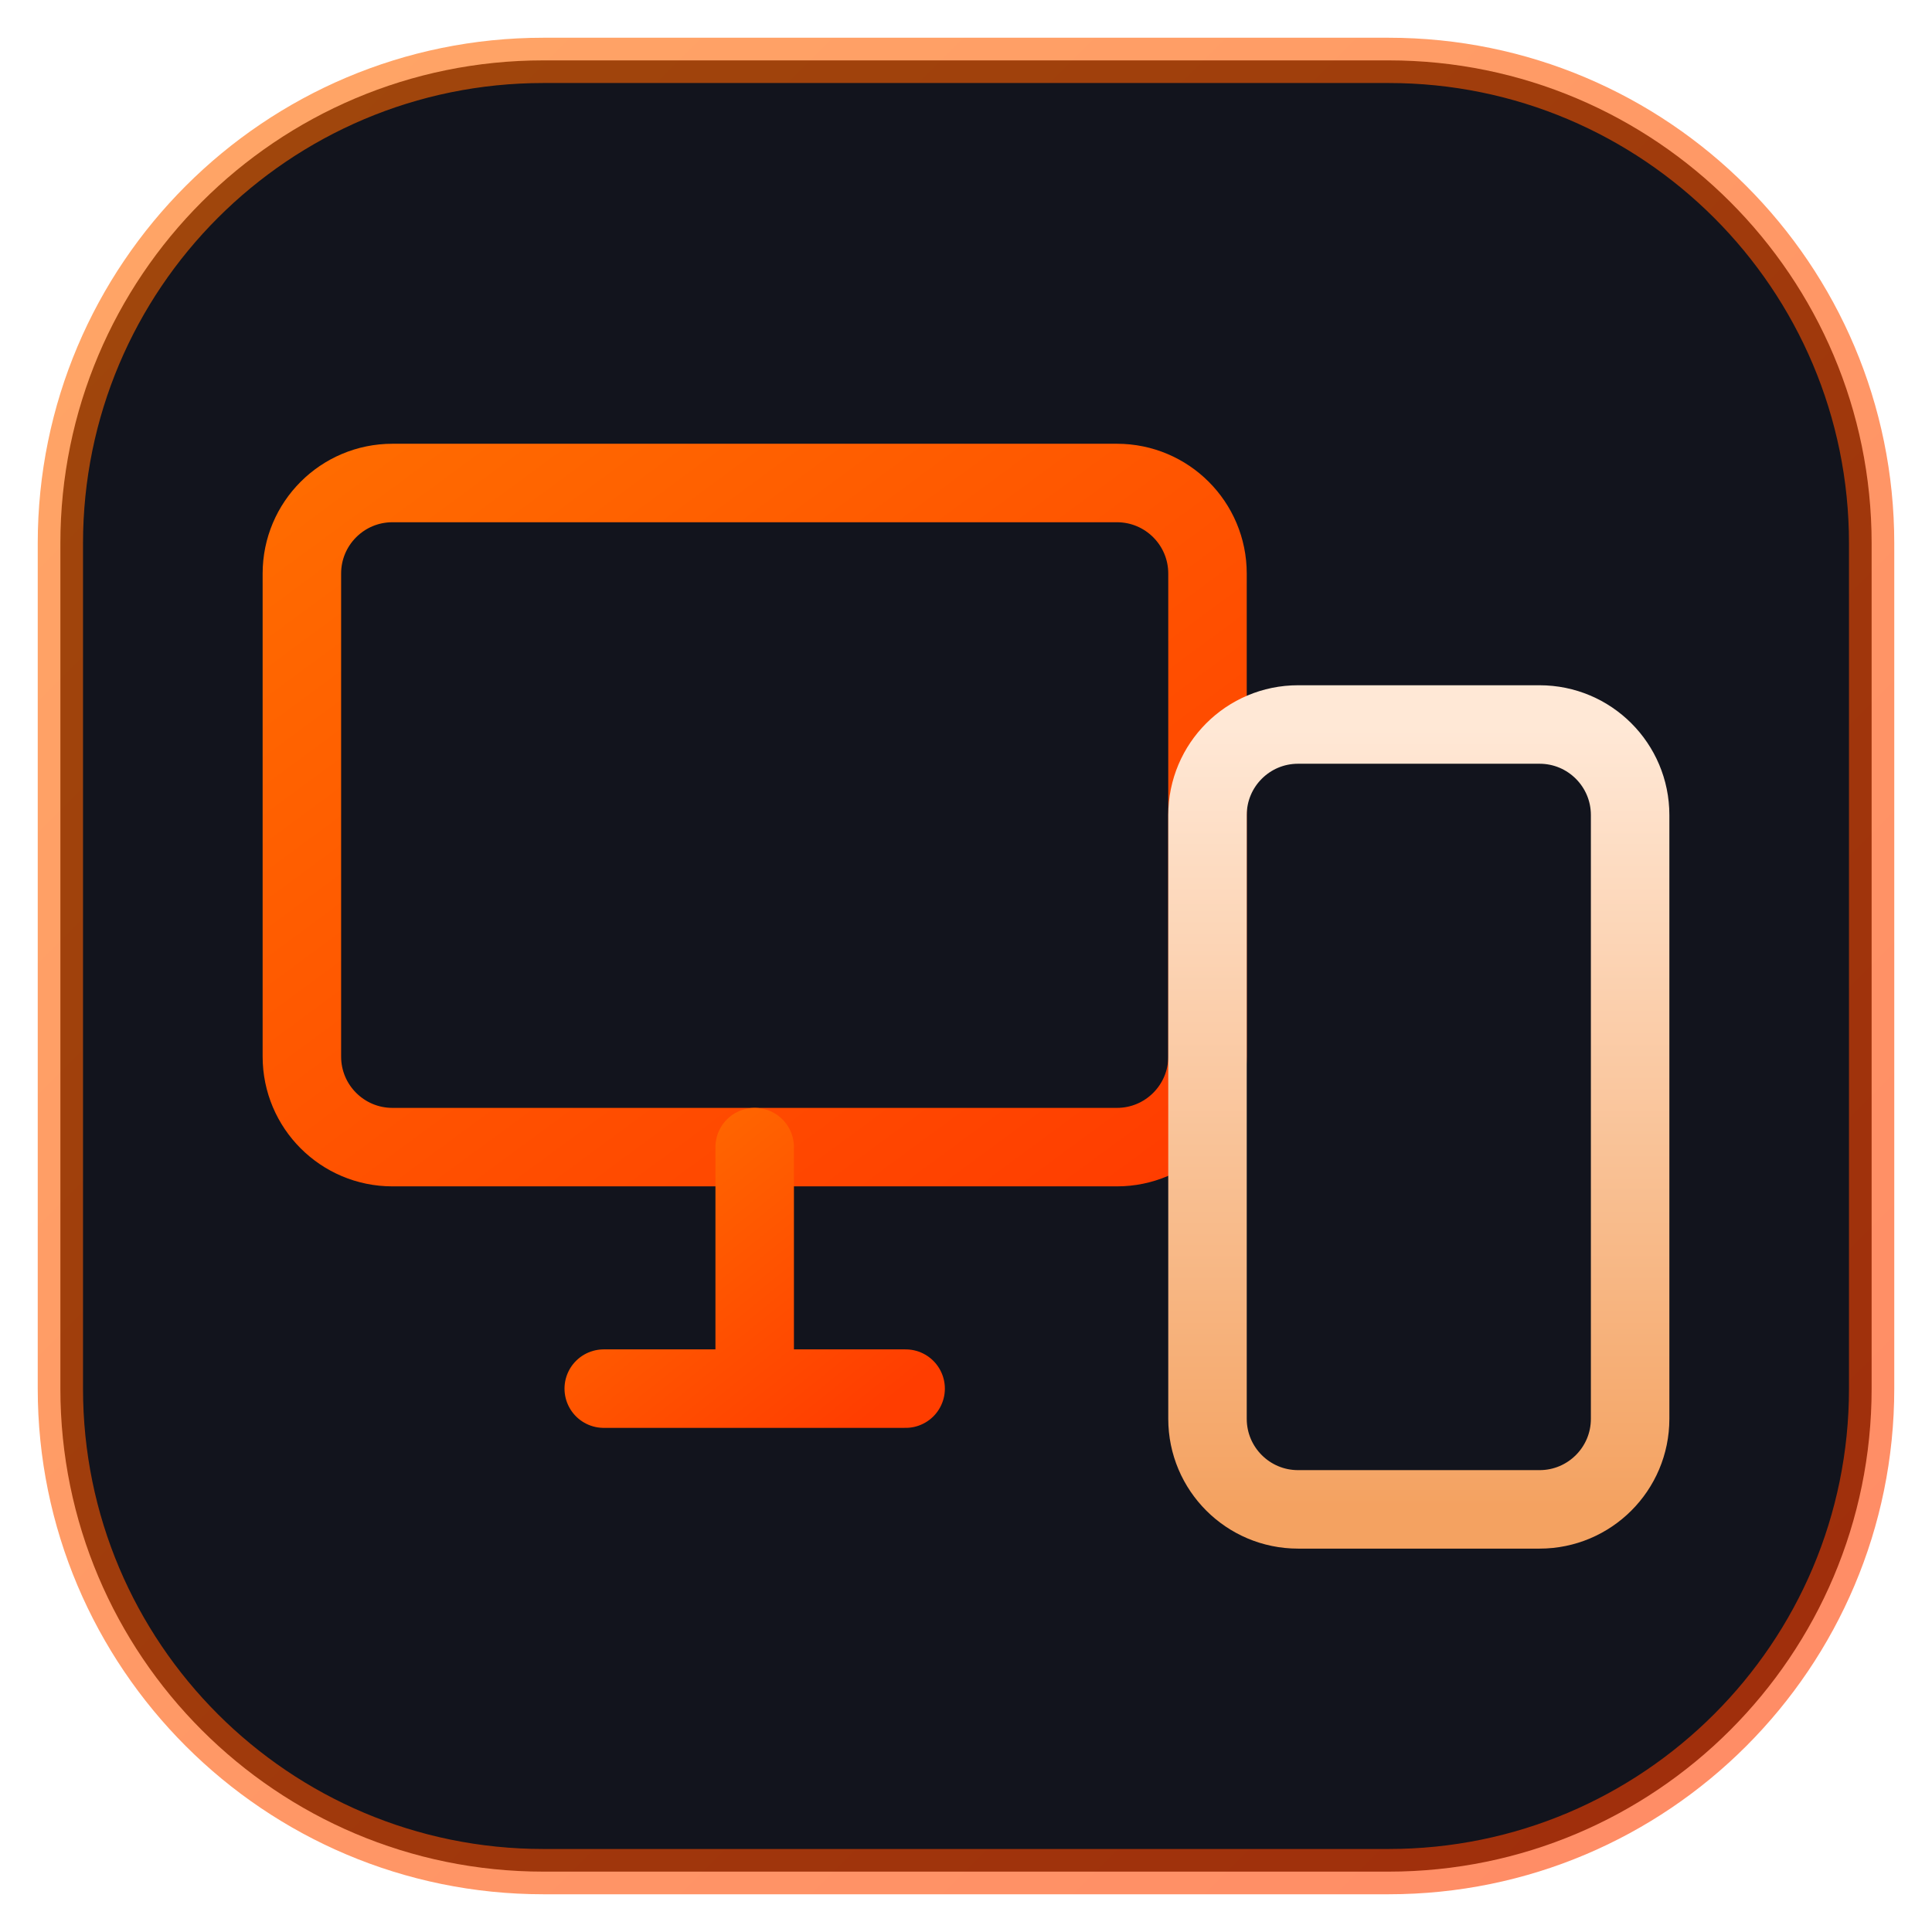
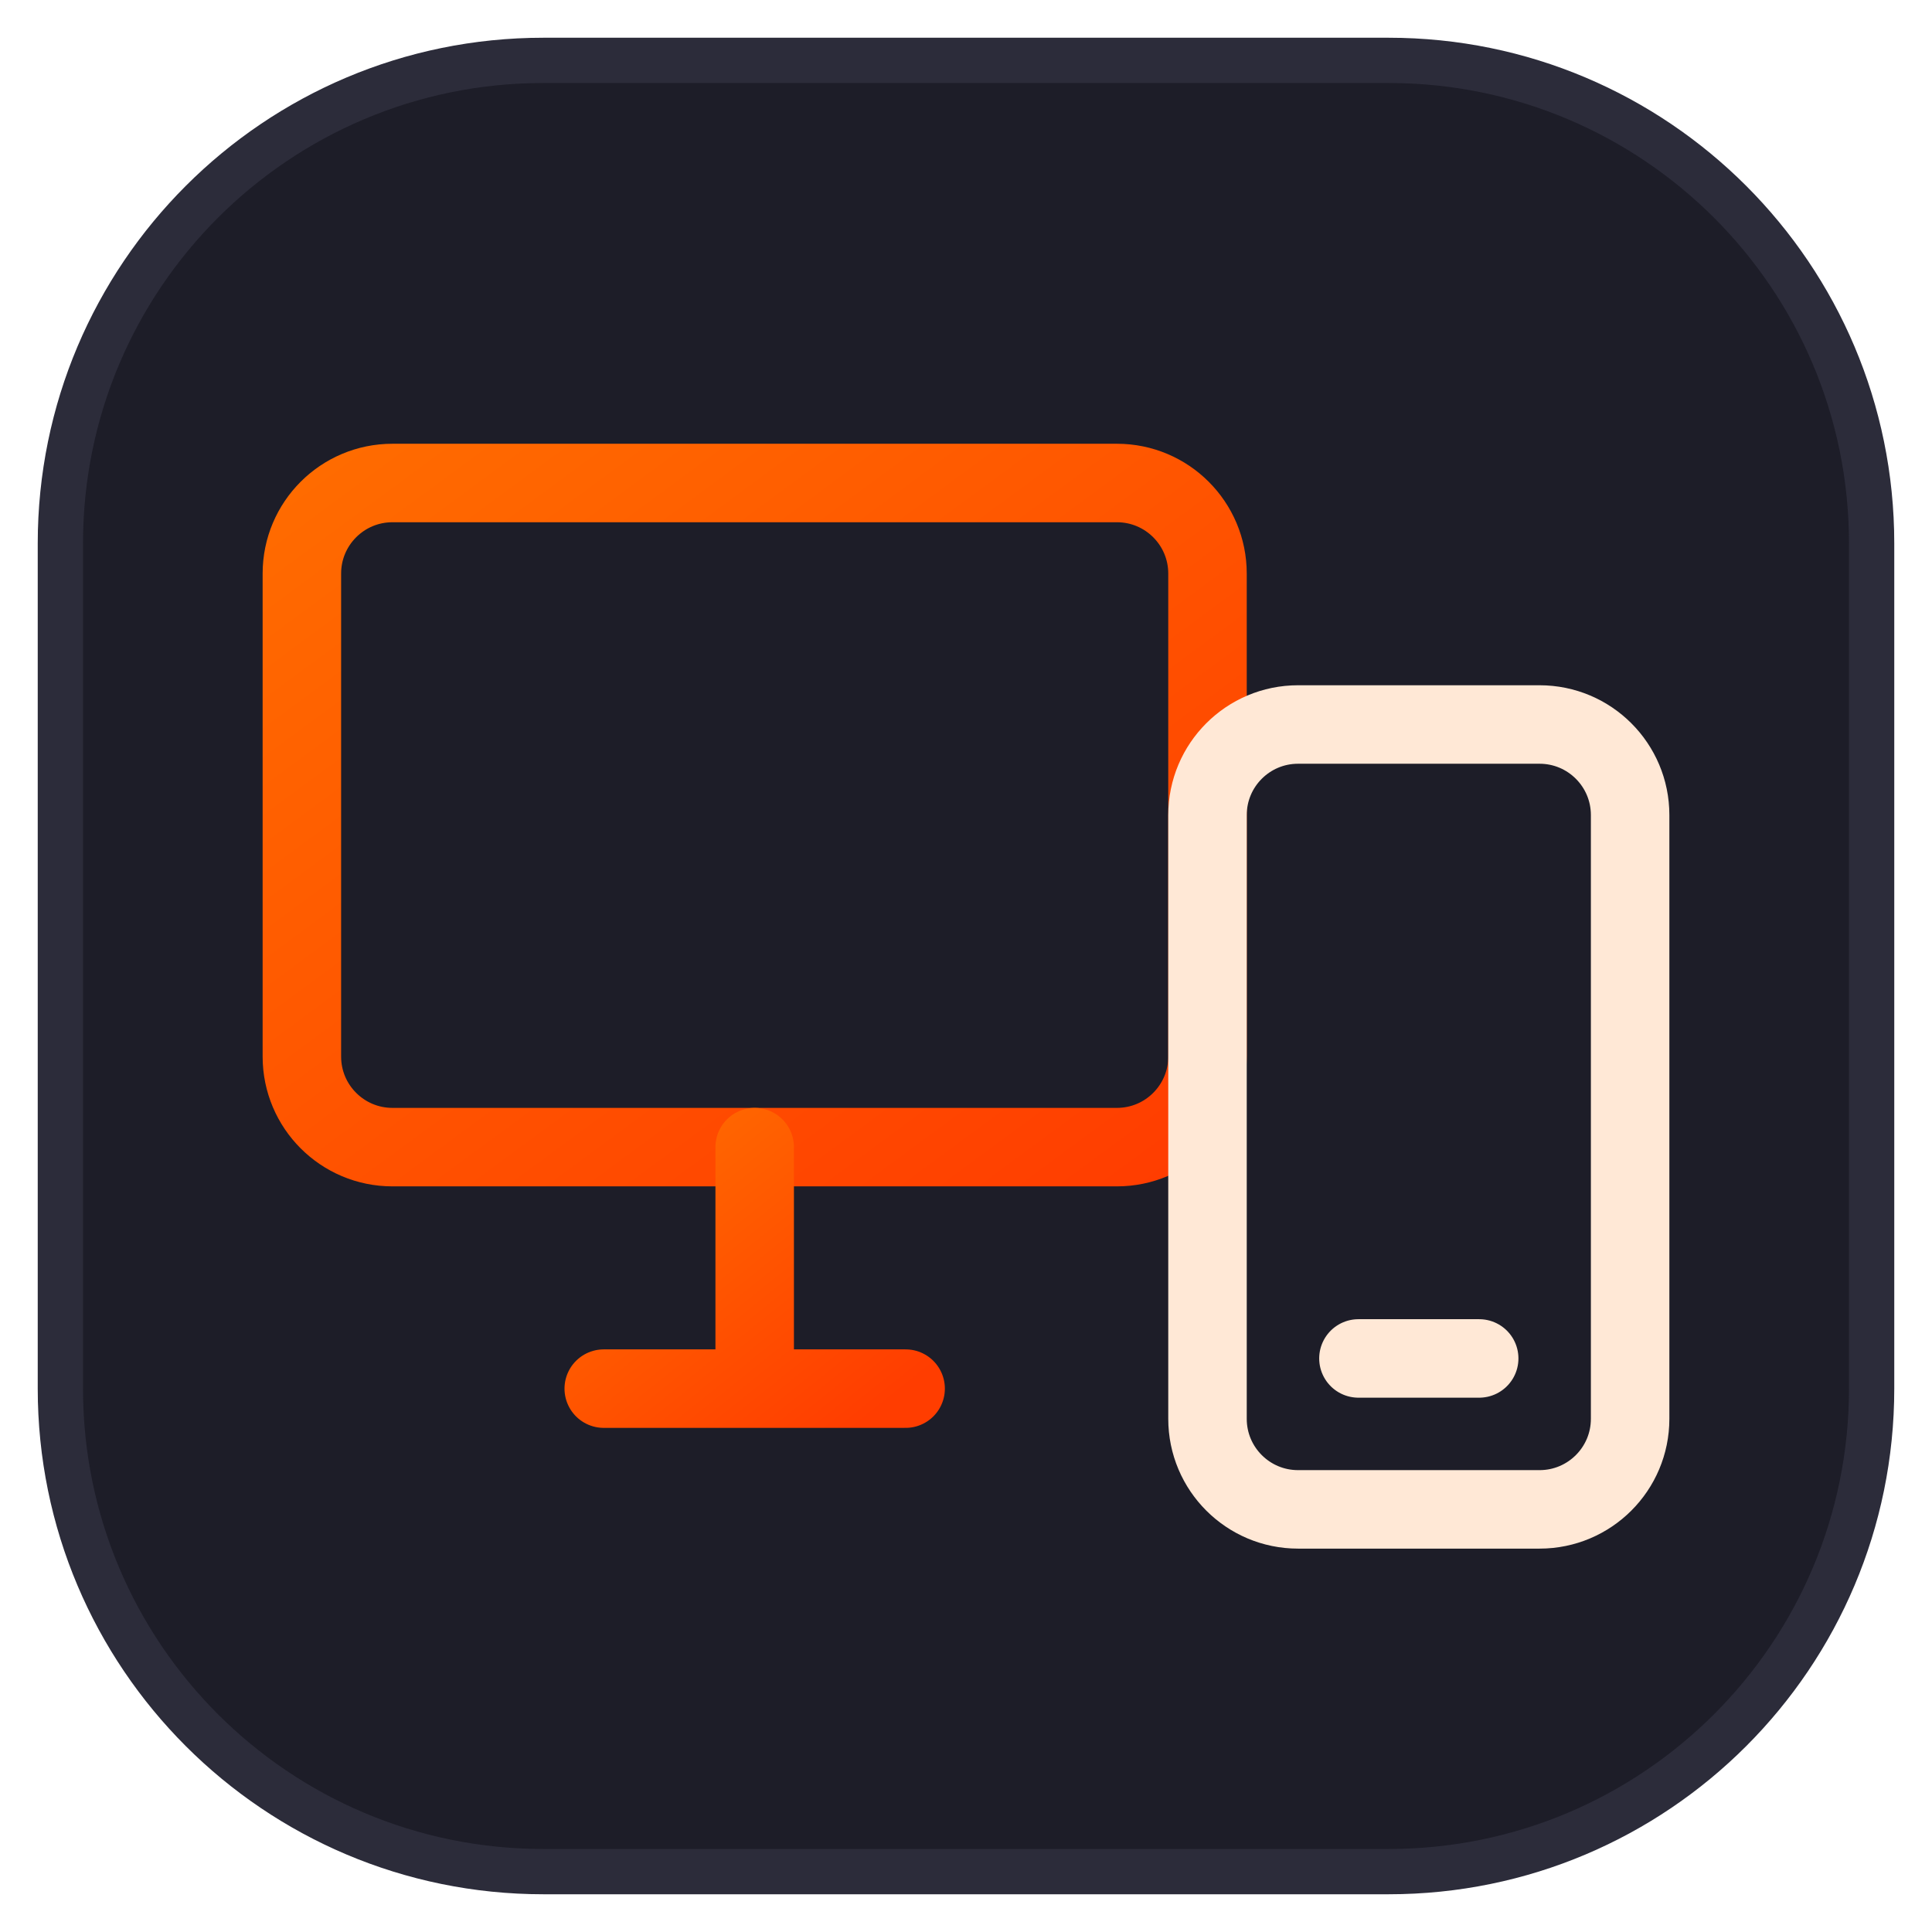
<svg xmlns="http://www.w3.org/2000/svg" width="64" height="64" viewBox="0 0 64 64" role="img" aria-labelledby="t">
  <defs>
-     <linearGradient id="g" x1="0" y1="0" x2="1" y2="1">
+     <linearGradient id="flame" x1="0" y1="0" x2="1" y2="1">
      <stop offset="0" stop-color="#FF6B00" />
      <stop offset="1" stop-color="#FF3D00" />
    </linearGradient>
-     <linearGradient id="a" x1="0" y1="0" x2="0" y2="1">
+     <linearGradient id="gold" x1="0" y1="0" x2="0" y2="1">
      <stop offset="0" stop-color="#FFE8D6" />
      <stop offset="1" stop-color="#F4A261" />
    </linearGradient>
+     <radialGradient id="halo" cx=".5" cy=".5" r=".5">
+       <stop offset="0" stop-color="#FF6B00" stop-opacity=".55" />
+       <stop offset="1" stop-color="#FF6B00" stop-opacity="0" />
+     </radialGradient>
  </defs>
-   <rect x="2" y="2" width="60" height="60" rx="16" fill="#12141D" stroke="url(#g)" stroke-opacity=".6" stroke-width="1.5" />
+   <rect x="2" y="2" width="60" height="60" rx="16" fill="#1D1D28" stroke="#2C2C3A" stroke-width="1.5" />
  <g fill="none" stroke-linecap="round" stroke-linejoin="round" stroke-width="2.6">
-     <rect x="10" y="16" width="30" height="22" rx="3" stroke="url(#g)" />
-     <path d="M20 46 H30 M25 38 V46" stroke="url(#g)" />
-     <rect x="40" y="24" width="14" height="26" rx="3" stroke="url(#a)" />
-     <path d="M45 45 H49" stroke="url(#a)" />
+     <rect x="10" y="16" width="30" height="22" rx="3" stroke="url(#flame)" />
+     <path d="M20 46 H30 M25 38 V46" stroke="url(#flame)" />
+     <rect x="40" y="24" width="14" height="26" rx="3" stroke="#FFE8D6" />
+     <path d="M45 45 H49" stroke="#FFE8D6" />
  </g>
</svg>
